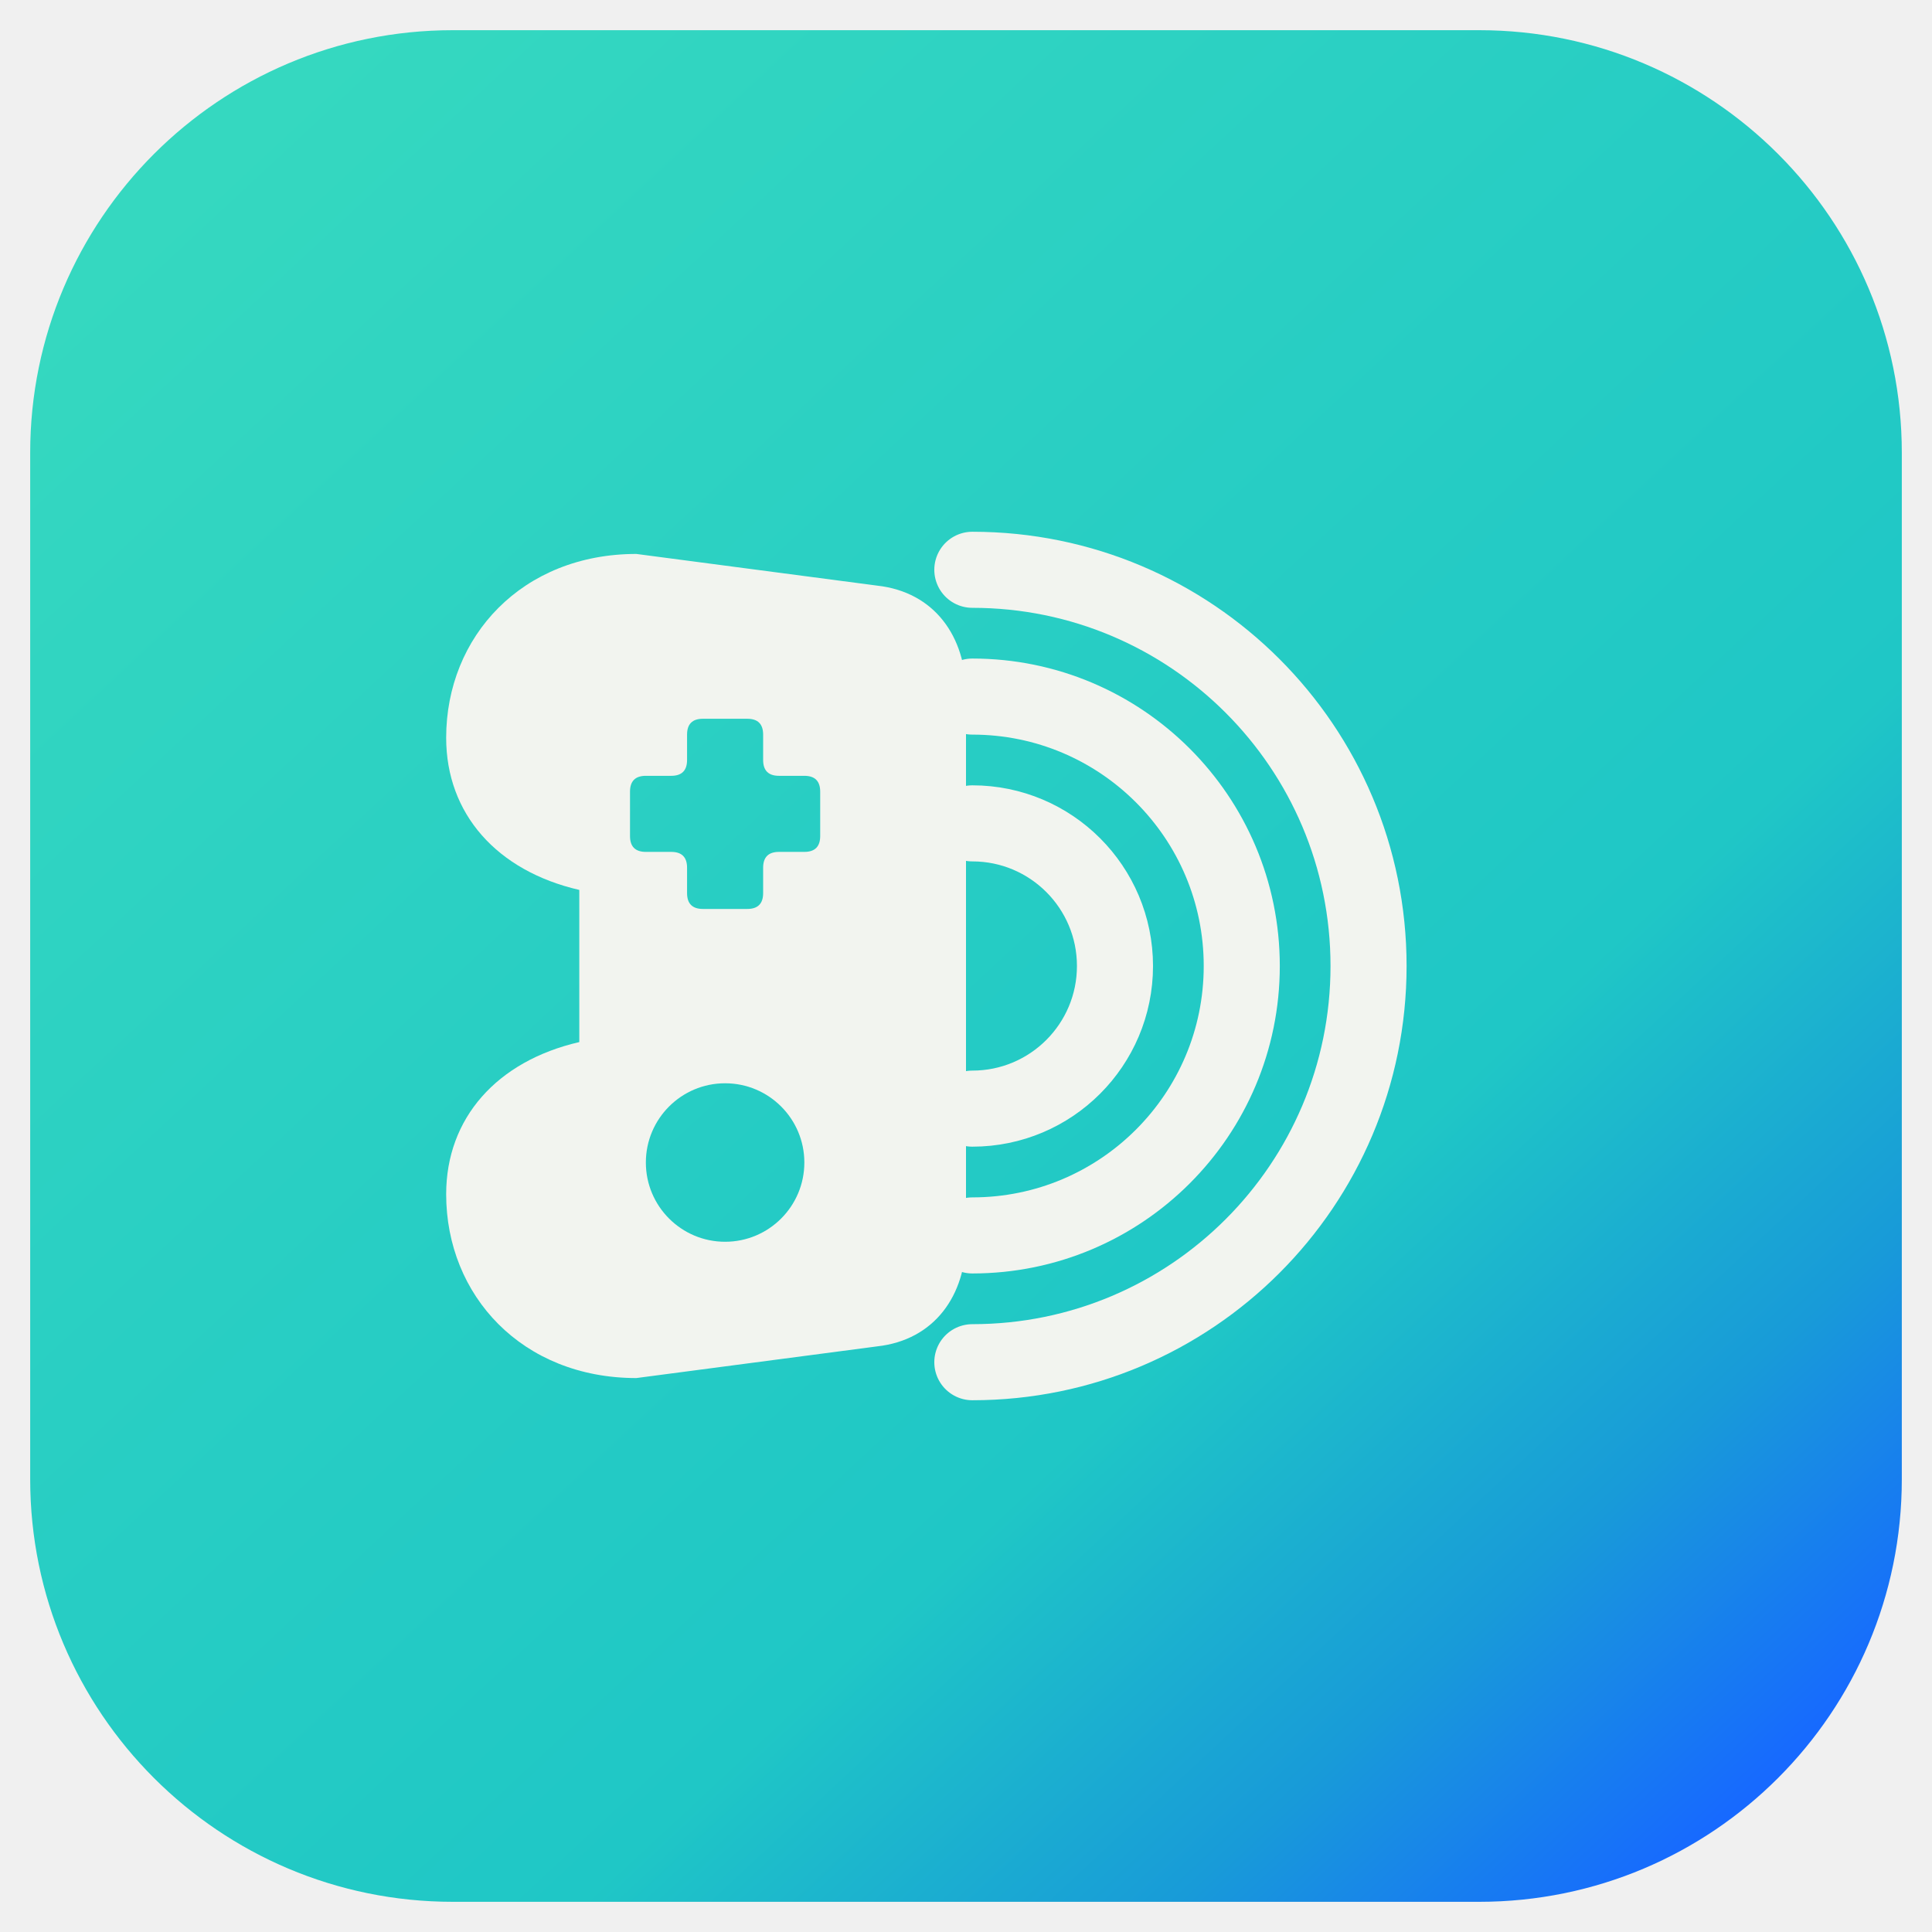
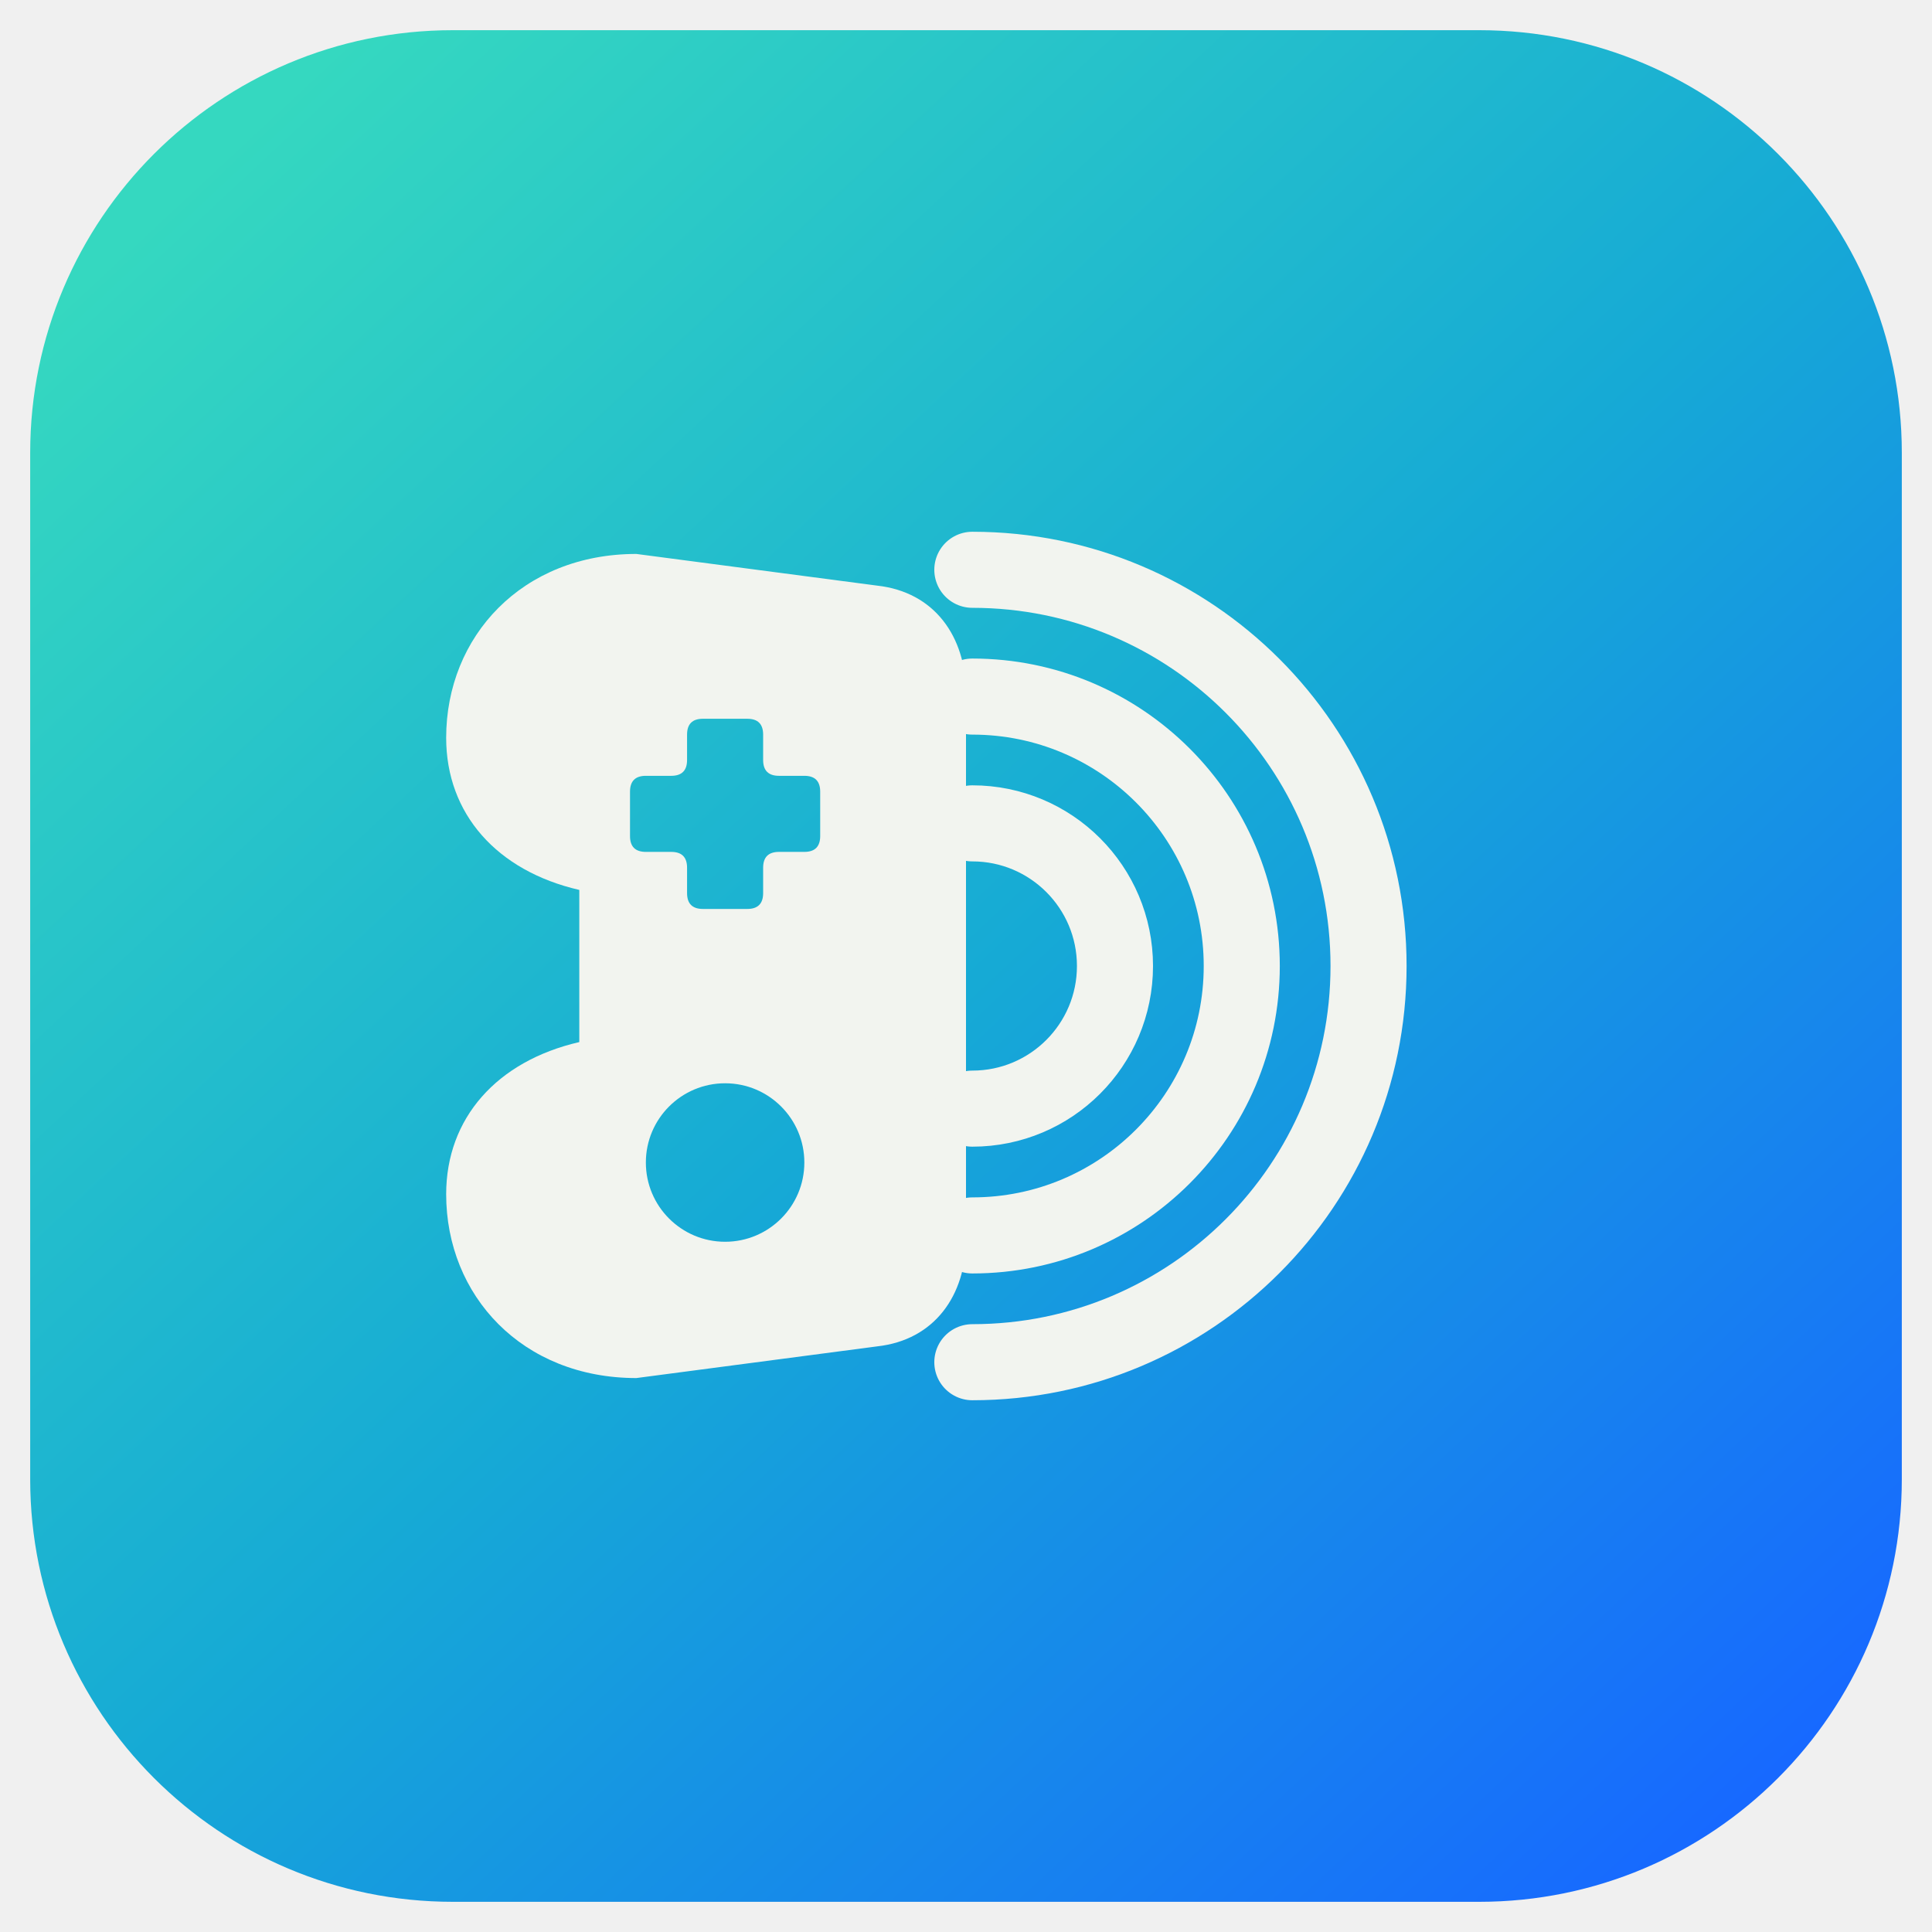
<svg xmlns="http://www.w3.org/2000/svg" width="2048" height="2048" viewBox="0 0 512 512">
  <defs>
    <linearGradient id="bg" x1="56" y1="42" x2="462" y2="478" gradientUnits="userSpaceOnUse">
      <stop offset="0" stop-color="#35D8C0" />
-       <stop offset="0.68" stop-color="#1FC7C6" />
-       <stop offset="0.86" stop-color="#189BD8" />
+       <stop offset="0.5" stop-color="#16AAD5" />
      <stop offset="1" stop-color="#1769FF" />
    </linearGradient>
    <mask id="controls">
      <rect width="512" height="512" fill="white" />
      <path d="M173 178 H187 Q192 178 192 183 V191 Q192 196 197 196 H205 Q210 196 210 201 V215 Q210 220 205 220 H197 Q192 220 192 225 V233 Q192 238 187 238 H173 Q168 238 168 233 V225 Q168 220 163 220 H155 Q150 220 150 215 V201 Q150 196 155 196 H163 Q168 196 168 191 V183 Q168 178 173 178 Z" fill="black" />
      <circle cx="180" cy="318" r="25" fill="black" />
    </mask>
  </defs>
  <rect x="8" y="8" width="496" height="496" rx="112" fill="url(#bg)" />
  <g transform="translate(40.96 40.96) scale(0.84)">
    <path d="M152 126 C116 126 92 152 92 184 C92 208 108 226 134 232 L134 280 C108 286 92 304 92 328 C92 360 116 386 152 386 L228 376 C246 374 256 360 256 342 L256 170 C256 152 246 138 228 136 Z" fill="#F2F4EF" mask="url(#controls)" />
    <g fill="none" stroke="#F2F4EF" stroke-width="24" stroke-linecap="round">
      <path d="M258 211 A45 45 0 0 1 258 301" />
      <path d="M258 171 A85 85 0 0 1 258 341" />
      <path d="M258 131 A125 125 0 0 1 258 381" />
    </g>
  </g>
</svg>
